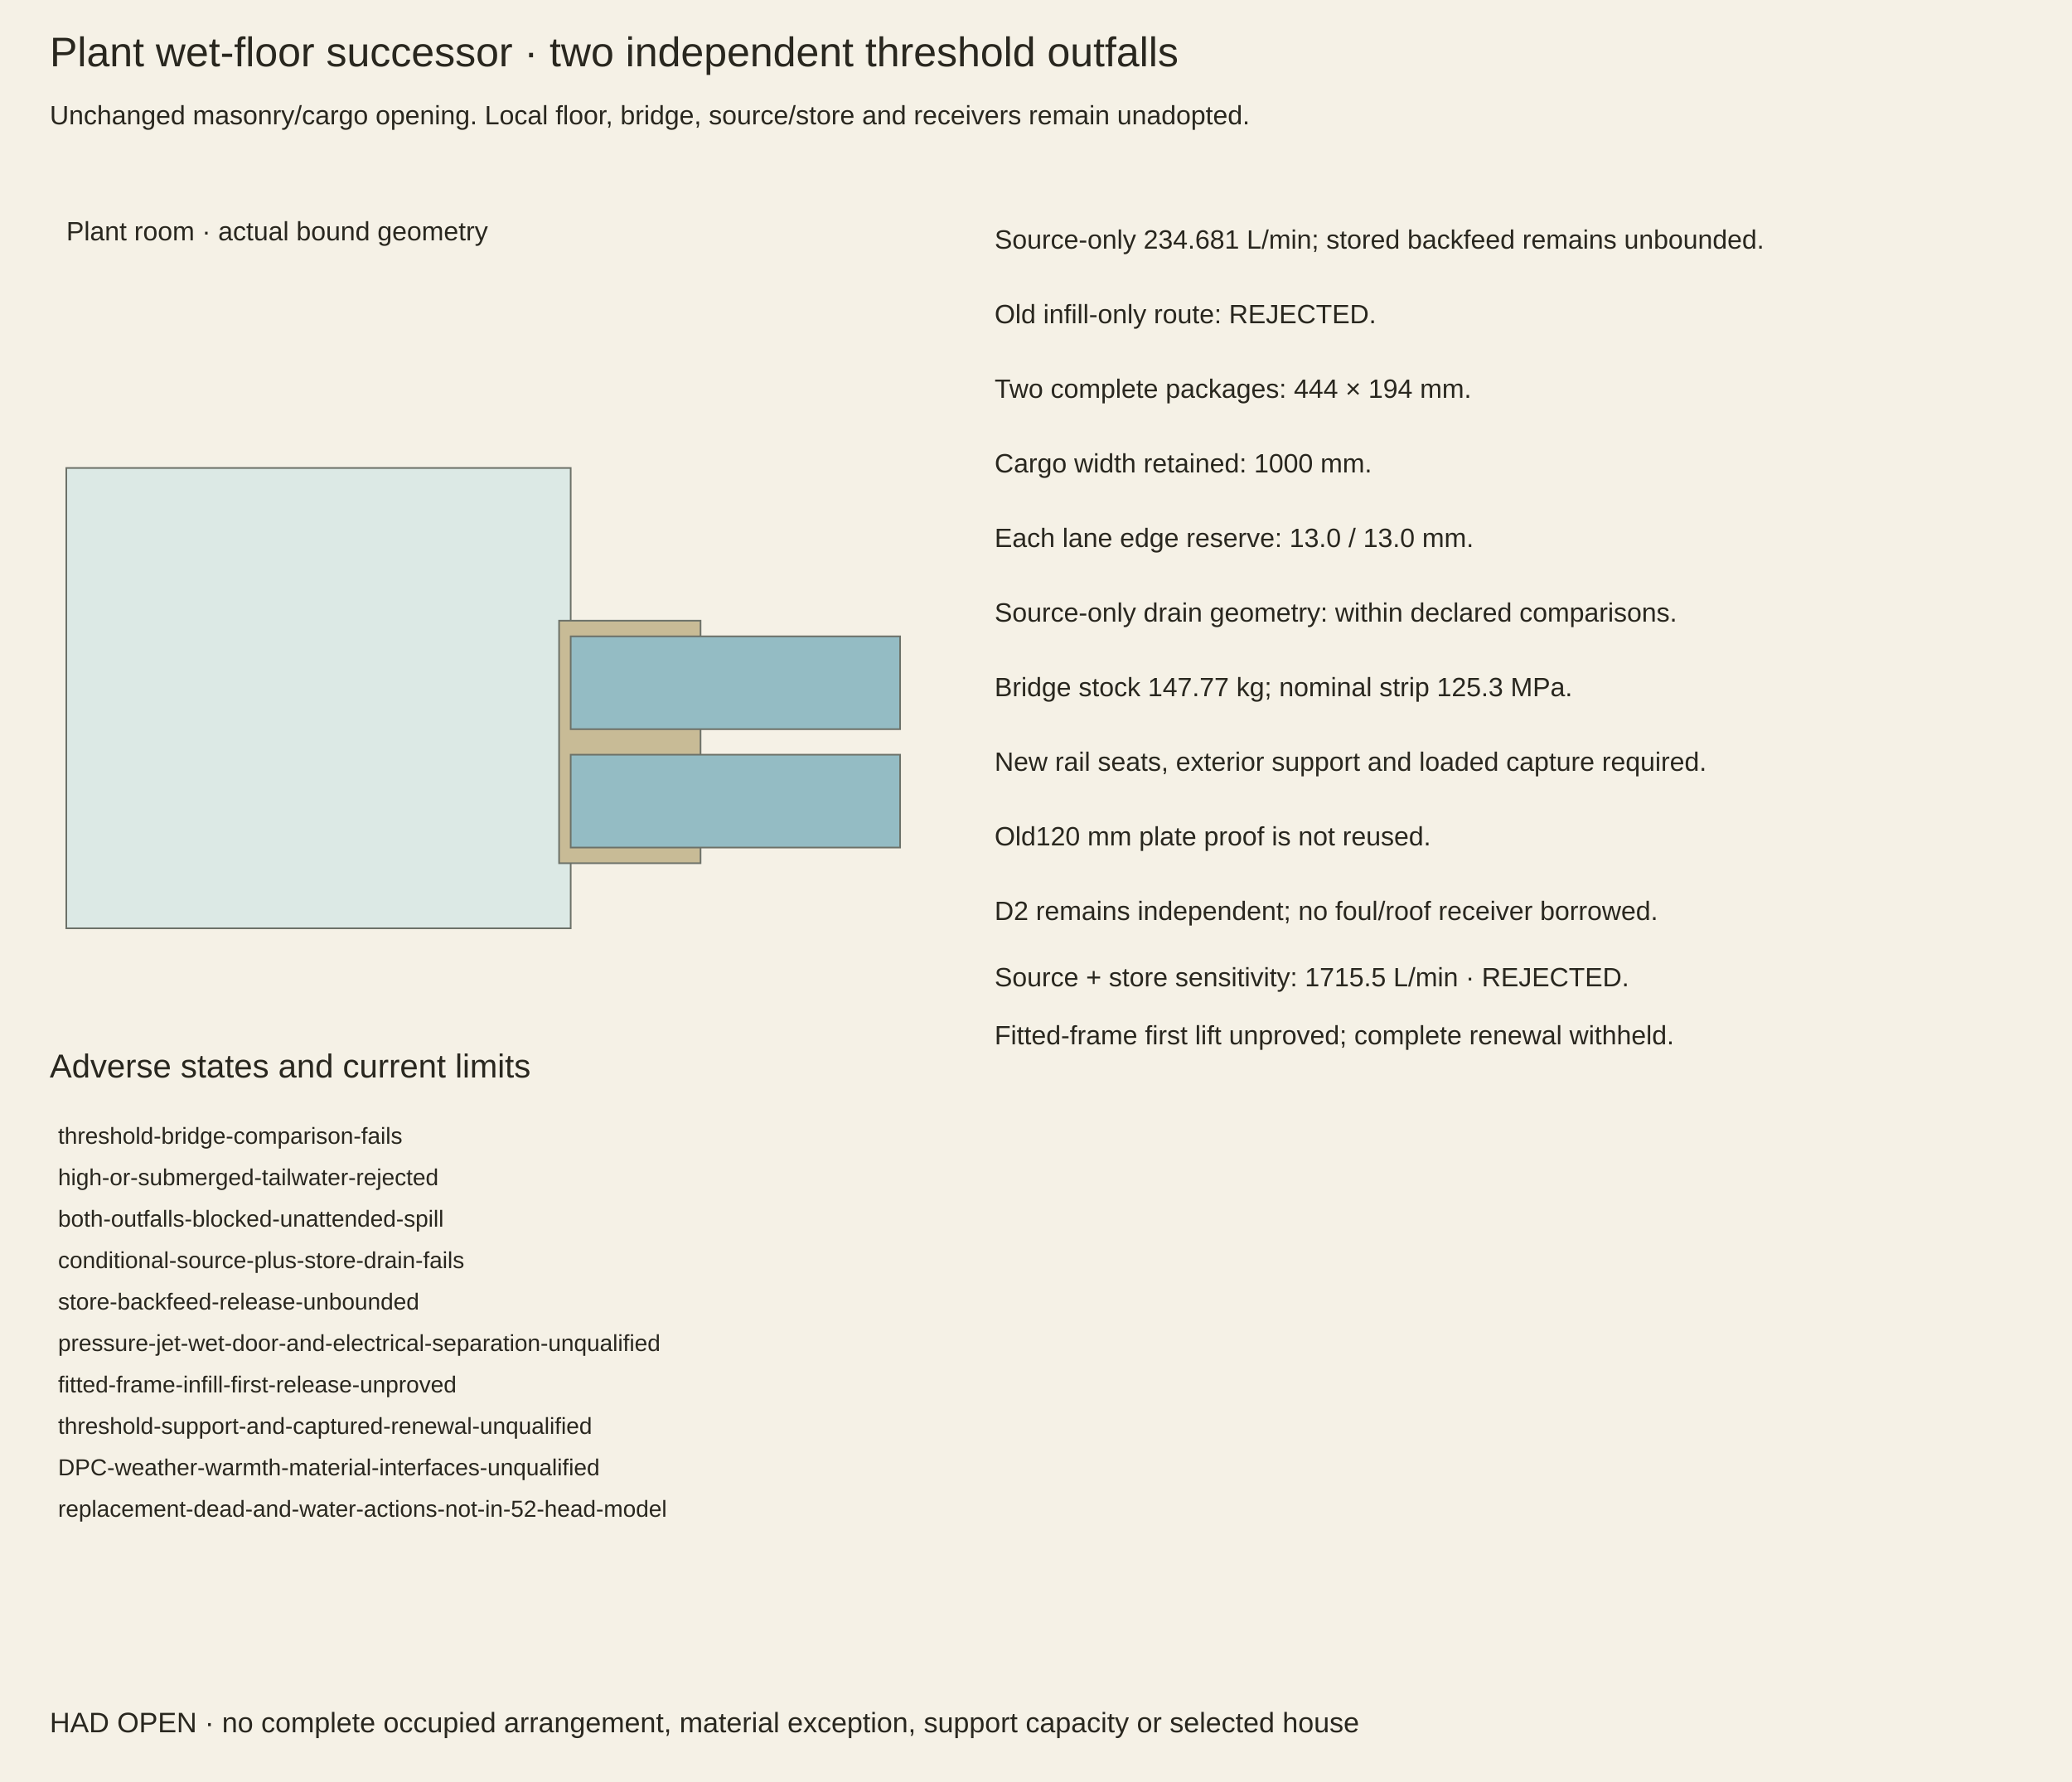
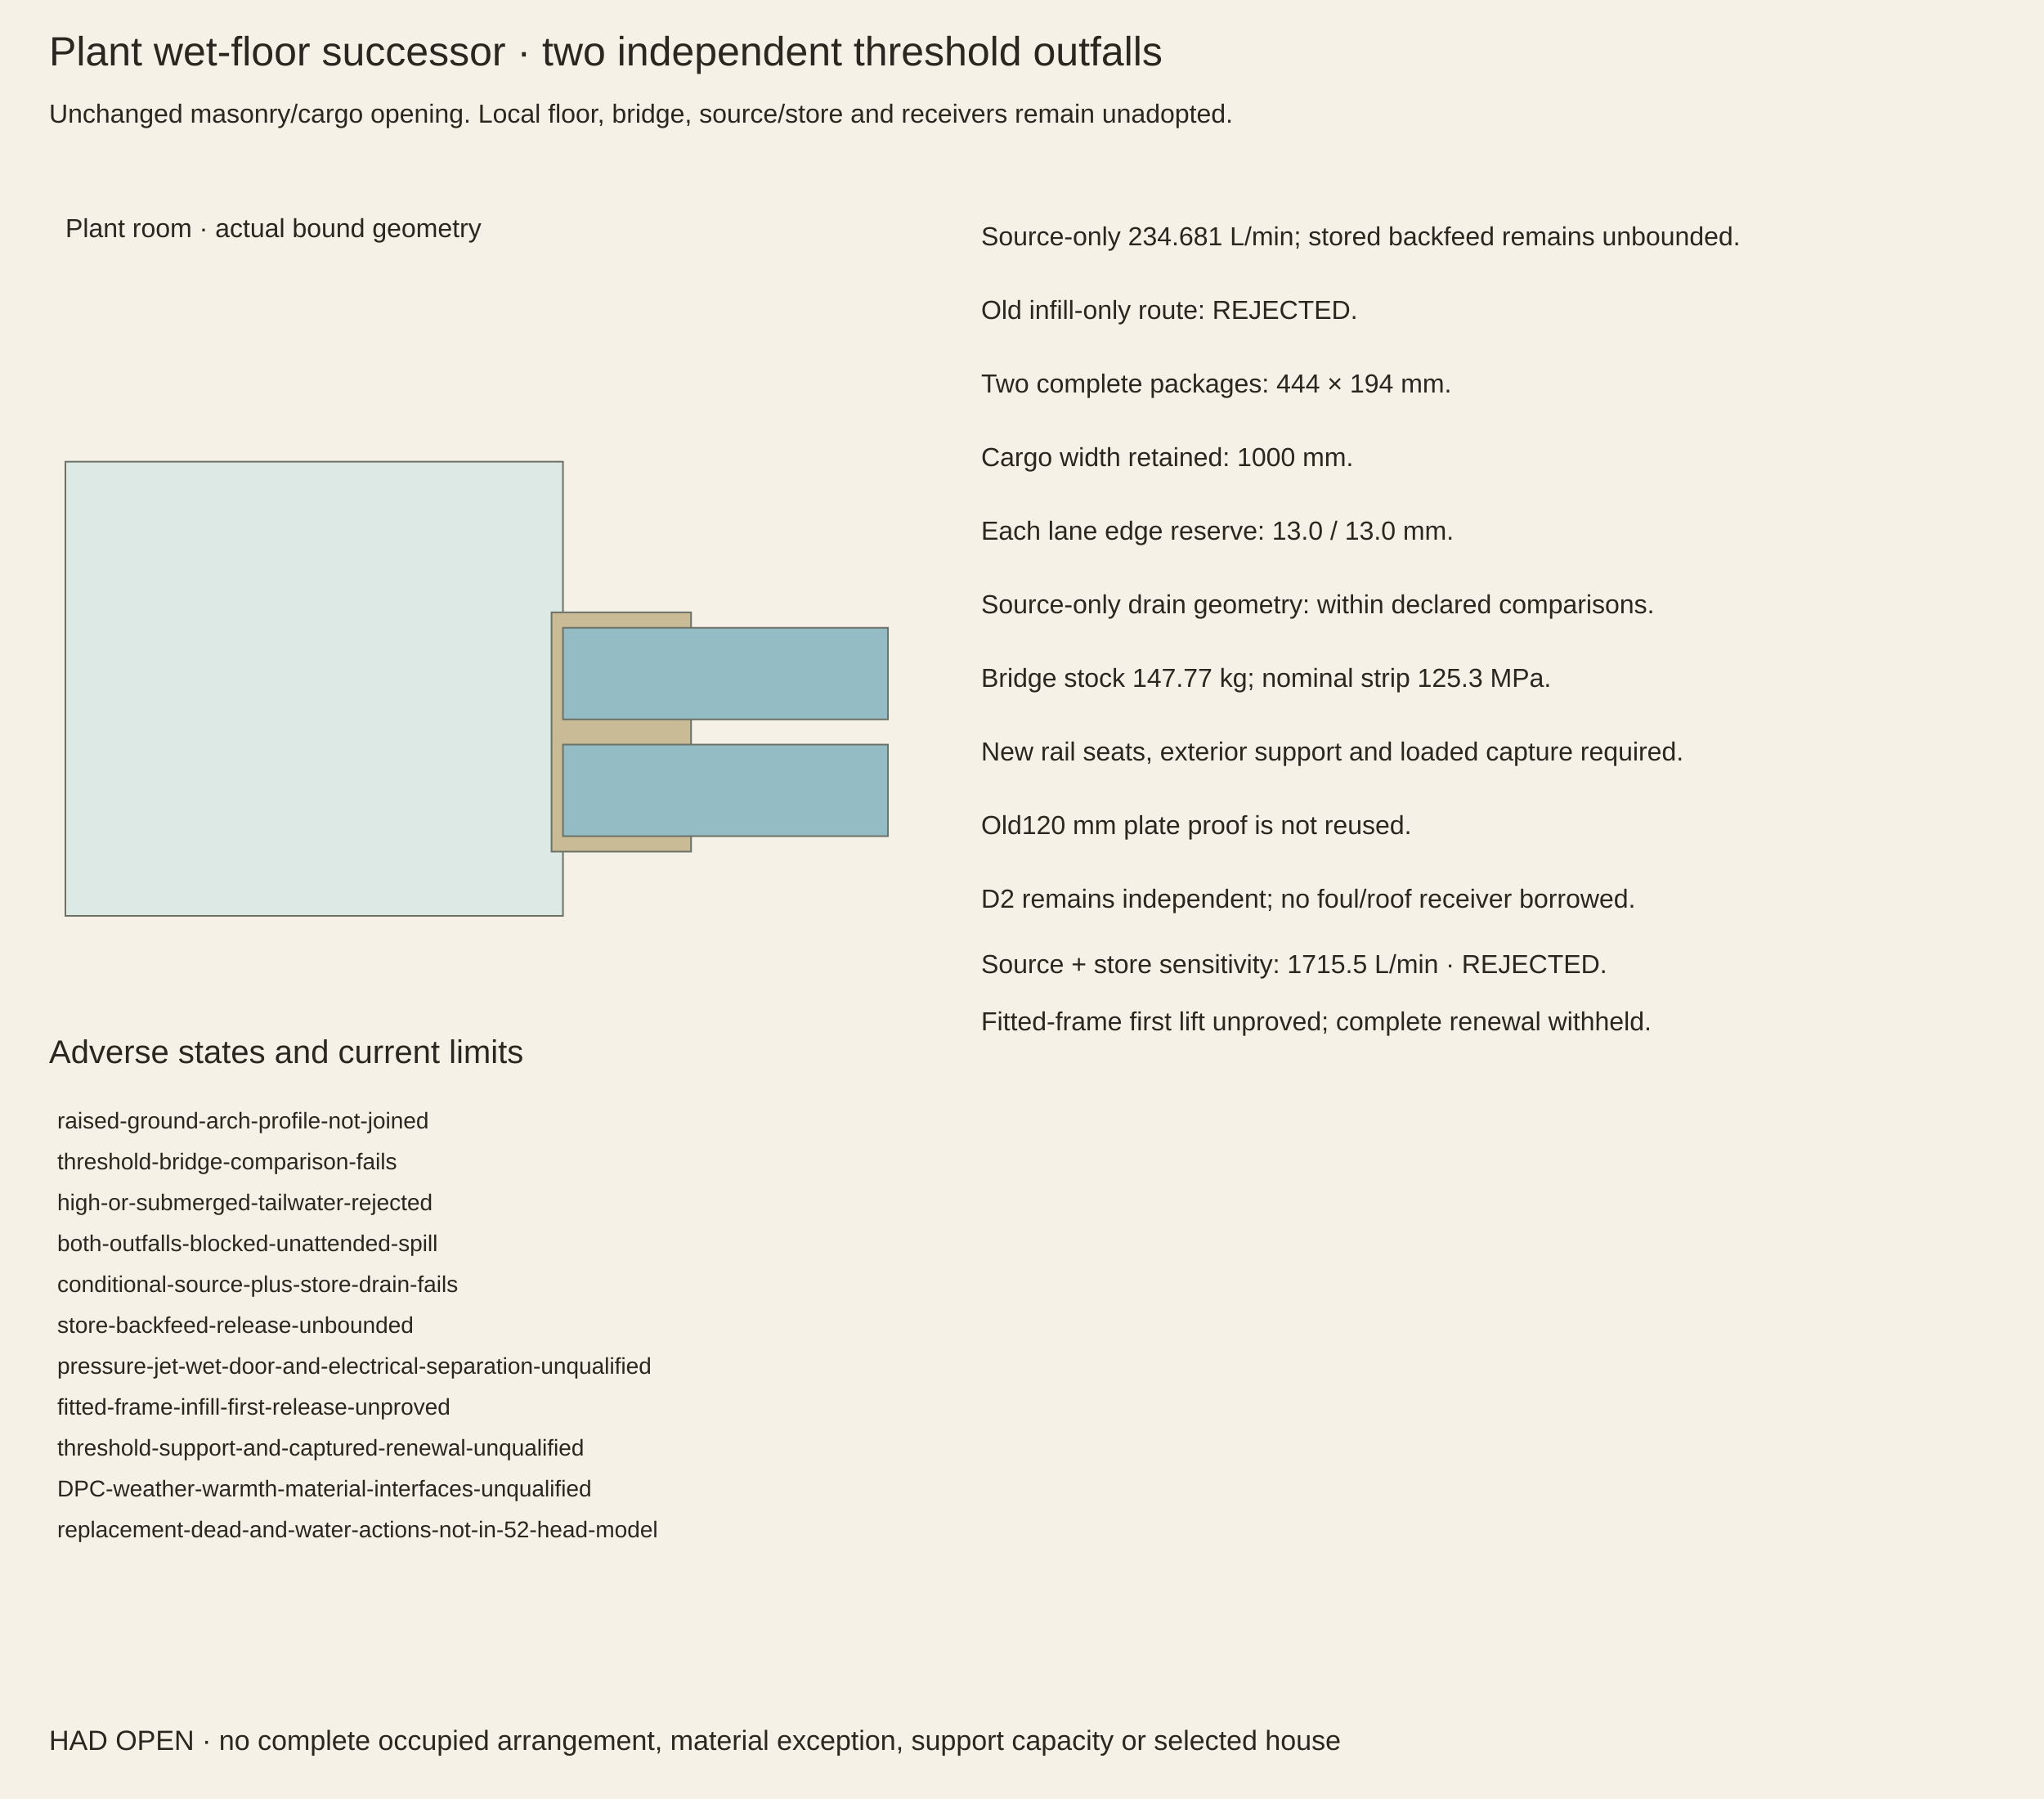
- <svg xmlns="http://www.w3.org/2000/svg" width="1250" height="1075" viewBox="0 0 1250 1075">
-   <rect width="1250" height="1075" fill="#f5f1e6" />
+ <svg xmlns="http://www.w3.org/2000/svg" width="1250" height="1100" viewBox="0 0 1250 1100">
+   <rect width="1250" height="1100" fill="#f5f1e6" />
  <g font-family="Arial,sans-serif" fill="#29271f">
    <text x="30" y="40" font-size="25">Plant wet-floor successor · two independent threshold outfalls</text>
    <text x="30" y="75" font-size="16">Unchanged masonry/cargo opening. Local floor, bridge, source/store and receivers remain unadopted.</text>
    <rect x="40" y="282.31" width="304.29" height="277.69" fill="#dce9e5" stroke="#6c7168" />
    <text x="40" y="145" font-size="16">Plant room · actual bound geometry</text>
    <rect x="337.29" y="374.43" width="85.33" height="146.3" fill="#c8bb96" stroke="#6c7168" />
    <rect x="344.29" y="455.28" width="198.73" height="56" fill="#94bcc4" stroke="#6c7168" />
    <rect x="344.29" y="383.88" width="198.73" height="56" fill="#94bcc4" stroke="#6c7168" />
    <text x="600" y="150" font-size="16">Source-only 234.681 L/min; stored backfeed remains unbounded.</text>
    <text x="600" y="195" font-size="16">Old infill-only route: REJECTED.</text>
    <text x="600" y="240" font-size="16">Two complete packages: 444 × 194 mm.</text>
    <text x="600" y="285" font-size="16">Cargo width retained: 1000 mm.</text>
    <text x="600" y="330" font-size="16">Each lane edge reserve: 13.0 / 13.0 mm.</text>
    <text x="600" y="375" font-size="16">Source-only drain geometry: within declared comparisons.</text>
    <text x="600" y="420" font-size="16">Bridge stock 147.77 kg; nominal strip 125.3 MPa.</text>
    <text x="600" y="465" font-size="16">New rail seats, exterior support and loaded capture required.</text>
    <text x="600" y="510" font-size="16">Old120 mm plate proof is not reused.</text>
    <text x="600" y="555" font-size="16">D2 remains independent; no foul/roof receiver borrowed.</text>
    <text x="600" y="595" font-size="16">Source + store sensitivity: 1715.5 L/min · REJECTED.</text>
    <text x="600" y="630" font-size="16">Fitted-frame first lift unproved; complete renewal withheld.</text>
    <text x="30" y="650" font-size="20">Adverse states and current limits</text>
-     <text x="35" y="690" font-size="14">threshold-bridge-comparison-fails</text>
-     <text x="35" y="715" font-size="14">high-or-submerged-tailwater-rejected</text>
-     <text x="35" y="740" font-size="14">both-outfalls-blocked-unattended-spill</text>
-     <text x="35" y="765" font-size="14">conditional-source-plus-store-drain-fails</text>
-     <text x="35" y="790" font-size="14">store-backfeed-release-unbounded</text>
-     <text x="35" y="815" font-size="14">pressure-jet-wet-door-and-electrical-separation-unqualified</text>
-     <text x="35" y="840" font-size="14">fitted-frame-infill-first-release-unproved</text>
-     <text x="35" y="865" font-size="14">threshold-support-and-captured-renewal-unqualified</text>
-     <text x="35" y="890" font-size="14">DPC-weather-warmth-material-interfaces-unqualified</text>
-     <text x="35" y="915" font-size="14">replacement-dead-and-water-actions-not-in-52-head-model</text>
-     <text x="30" y="1045" font-size="17">HAD OPEN · no complete occupied arrangement, material exception, support capacity or selected house</text>
+     <text x="35" y="690" font-size="14">raised-ground-arch-profile-not-joined</text>
+     <text x="35" y="715" font-size="14">threshold-bridge-comparison-fails</text>
+     <text x="35" y="740" font-size="14">high-or-submerged-tailwater-rejected</text>
+     <text x="35" y="765" font-size="14">both-outfalls-blocked-unattended-spill</text>
+     <text x="35" y="790" font-size="14">conditional-source-plus-store-drain-fails</text>
+     <text x="35" y="815" font-size="14">store-backfeed-release-unbounded</text>
+     <text x="35" y="840" font-size="14">pressure-jet-wet-door-and-electrical-separation-unqualified</text>
+     <text x="35" y="865" font-size="14">fitted-frame-infill-first-release-unproved</text>
+     <text x="35" y="890" font-size="14">threshold-support-and-captured-renewal-unqualified</text>
+     <text x="35" y="915" font-size="14">DPC-weather-warmth-material-interfaces-unqualified</text>
+     <text x="35" y="940" font-size="14">replacement-dead-and-water-actions-not-in-52-head-model</text>
+     <text x="30" y="1070" font-size="17">HAD OPEN · no complete occupied arrangement, material exception, support capacity or selected house</text>
  </g>
</svg>
